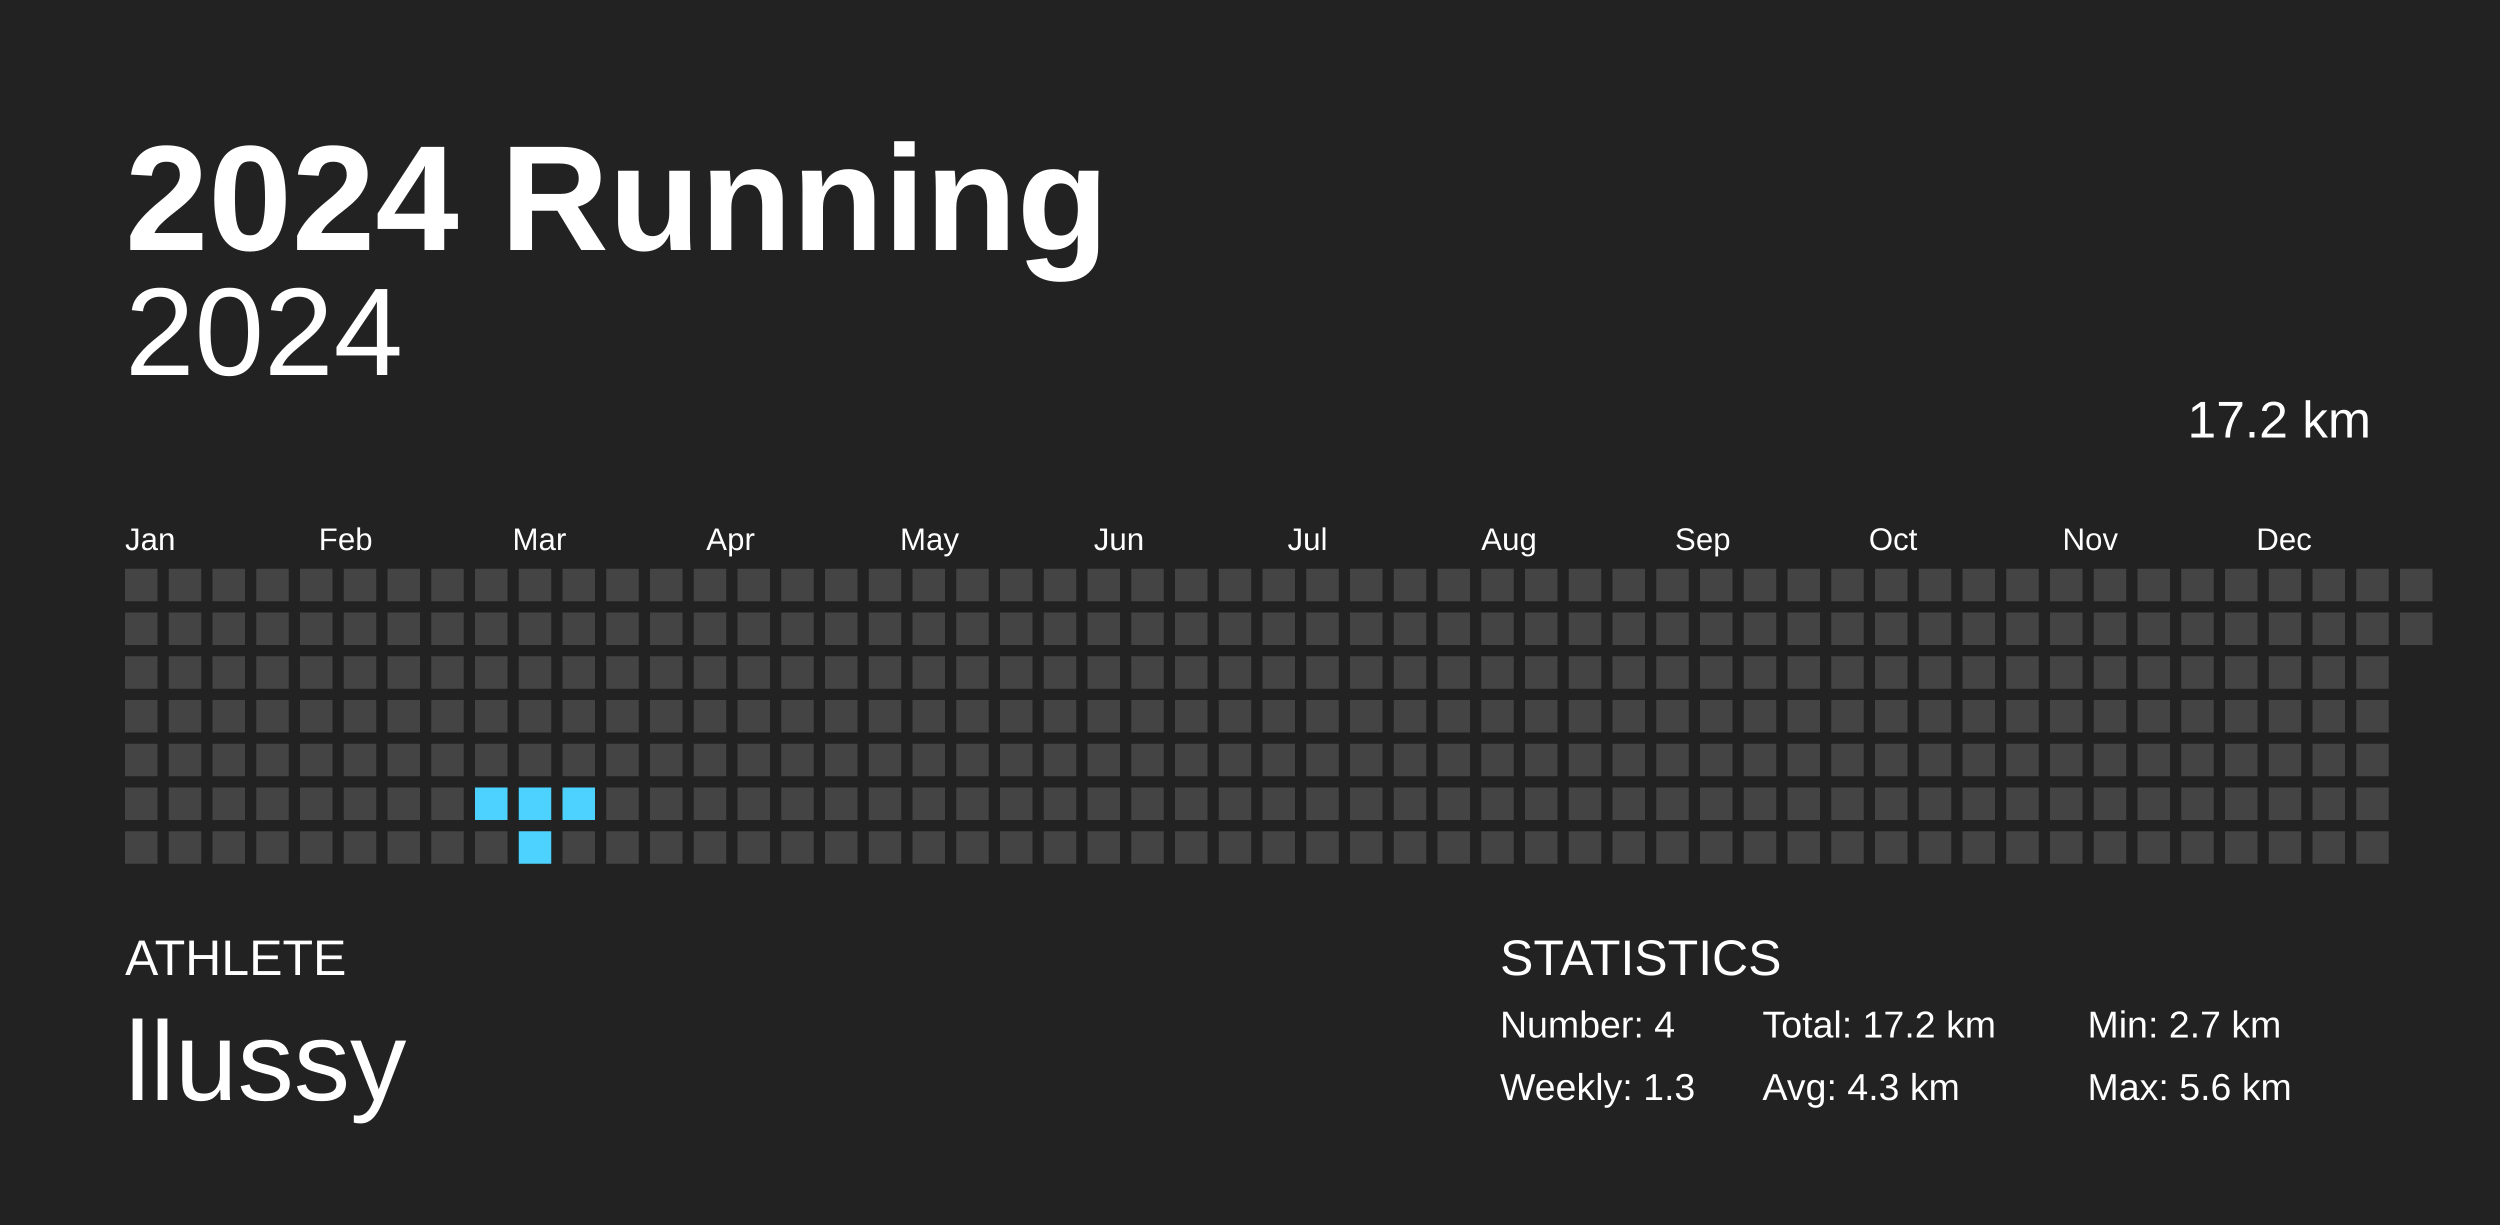
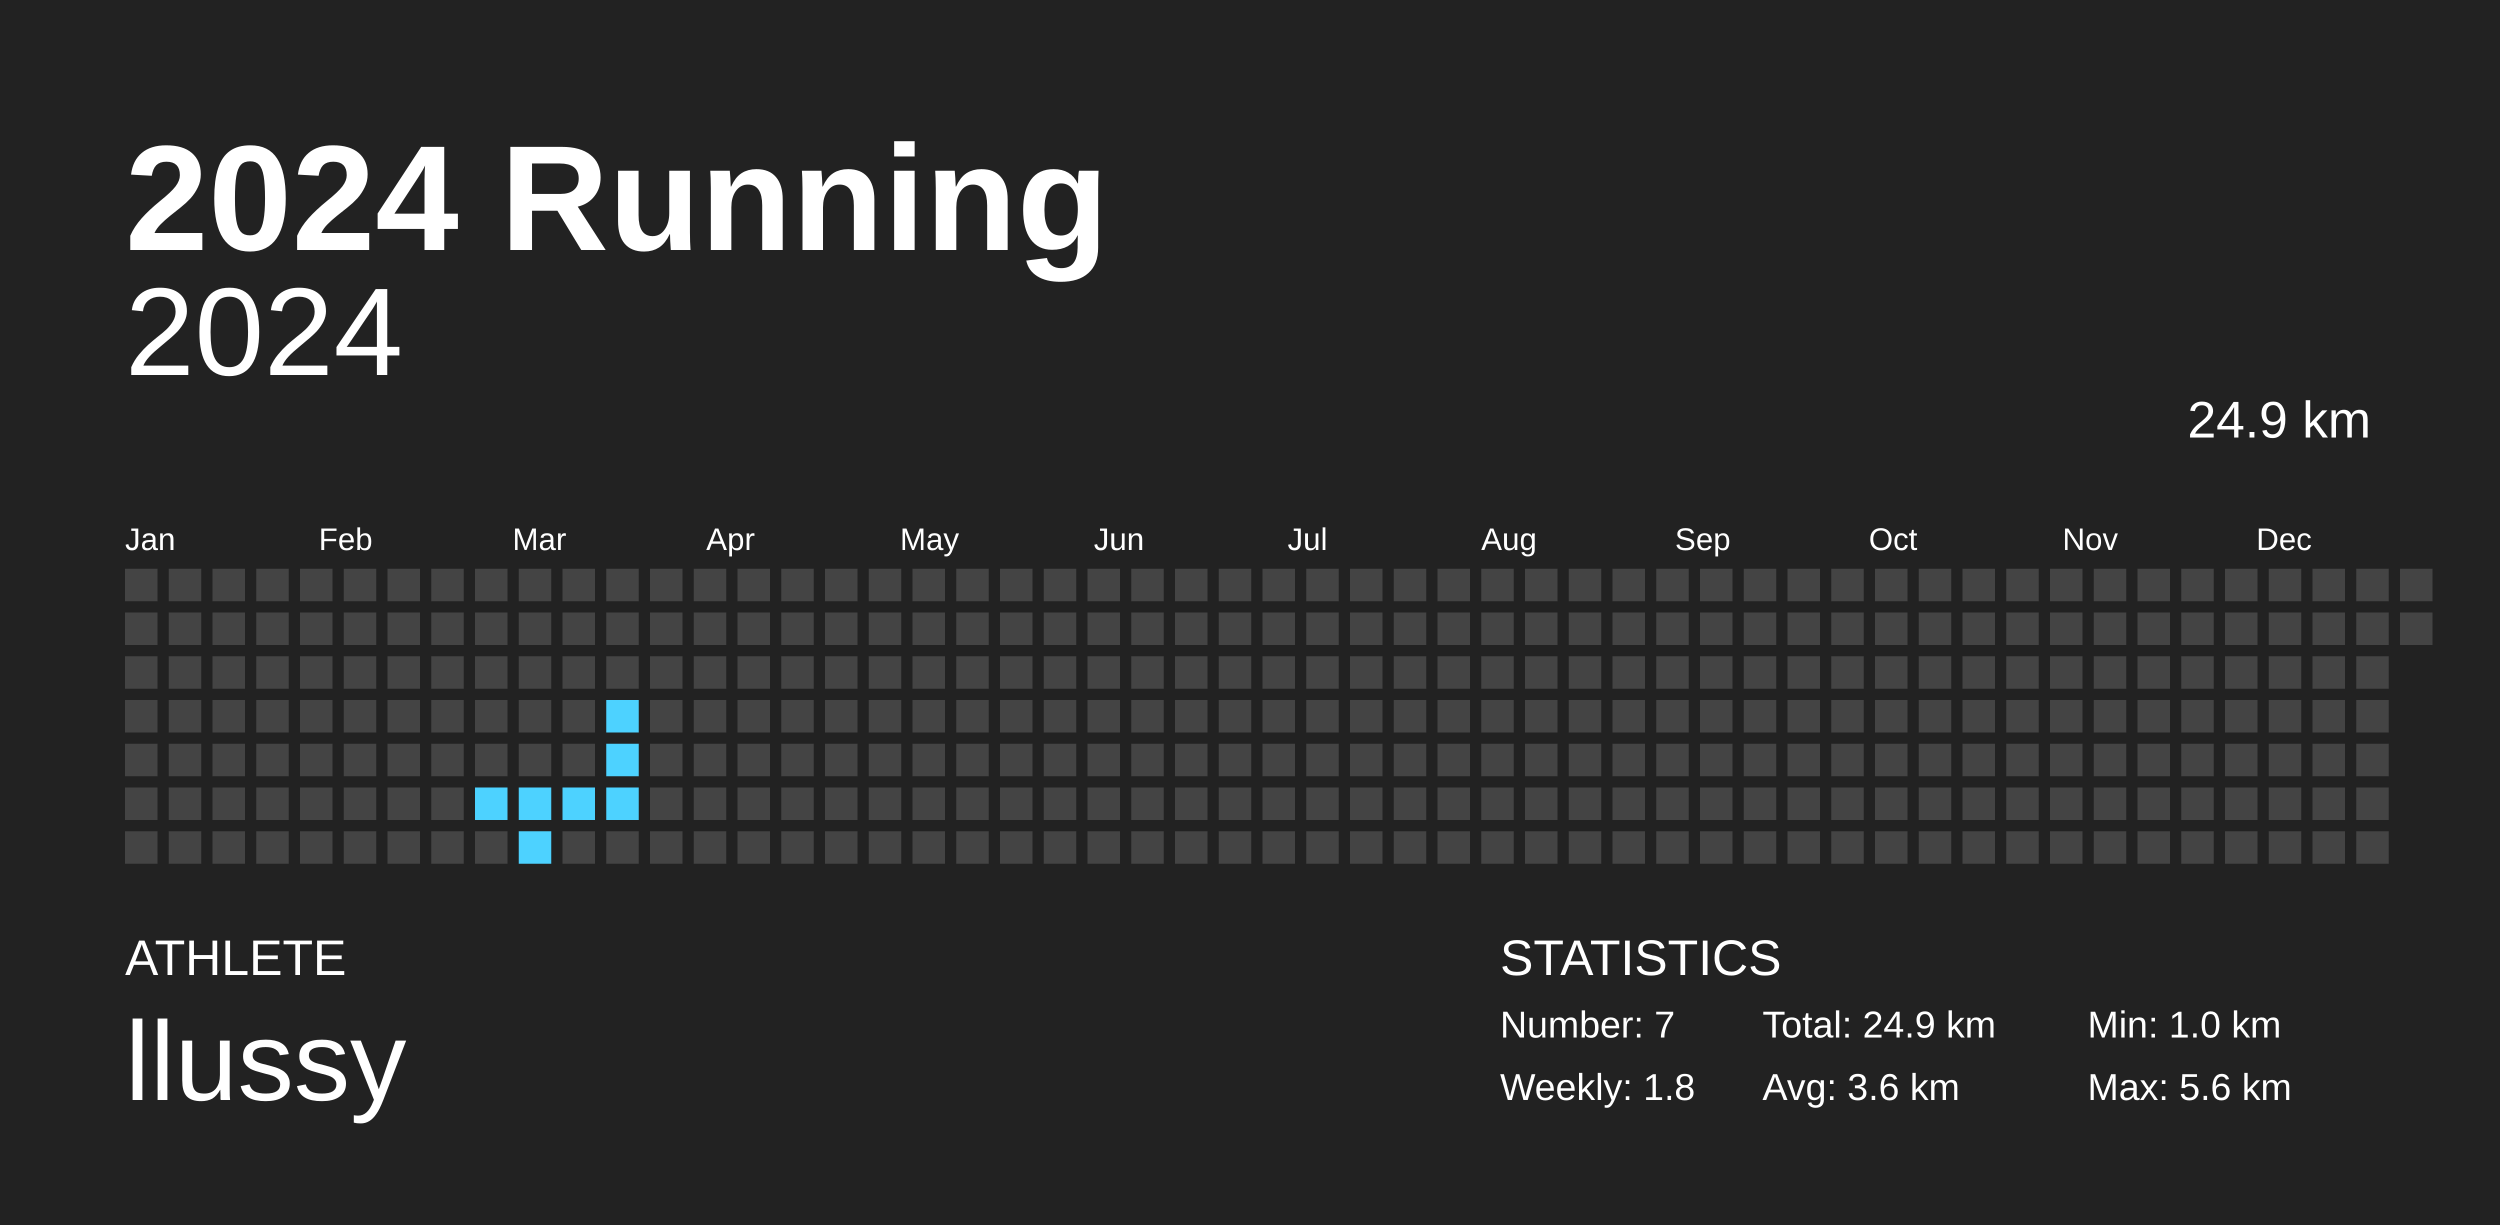
<svg xmlns="http://www.w3.org/2000/svg" baseProfile="full" height="98mm" version="1.1" viewBox="0,0,200,98" width="200mm">
  <defs />
  <rect fill="#222222" height="98" width="200" x="0" y="0" />
  <text fill="#FFFFFF" style="font-size:12px; font-family:Arial; font-weight:bold;" x="10" y="20">2024 Running</text>
  <text fill="#FFFFFF" style="font-size:4px; font-family:Arial" x="10" y="78">ATHLETE</text>
  <text fill="#FFFFFF" style="font-size:9px; font-family:Arial" x="10" y="88">llussy</text>
  <text fill="#FFFFFF" style="font-size:4px; font-family:Arial" x="120" y="78">STATISTICS</text>
-   <text fill="#FFFFFF" style="font-size:3px; font-family:Arial" x="120" y="83">Number: 4</text>
-   <text fill="#FFFFFF" style="font-size:3px; font-family:Arial" x="120" y="88">Weekly: 1.3</text>
-   <text fill="#FFFFFF" style="font-size:3px; font-family:Arial" x="141" y="83">Total: 17.2 km</text>
-   <text fill="#FFFFFF" style="font-size:3px; font-family:Arial" x="141" y="88">Avg: 4.3 km</text>
-   <text fill="#FFFFFF" style="font-size:3px; font-family:Arial" x="167" y="83">Min: 2.7 km</text>
+   <text fill="#FFFFFF" style="font-size:3px; font-family:Arial" x="120" y="83">Number: 7</text>
+   <text fill="#FFFFFF" style="font-size:3px; font-family:Arial" x="120" y="88">Weekly: 1.8</text>
+   <text fill="#FFFFFF" style="font-size:3px; font-family:Arial" x="141" y="83">Total: 24.9 km</text>
+   <text fill="#FFFFFF" style="font-size:3px; font-family:Arial" x="141" y="88">Avg: 3.6 km</text>
+   <text fill="#FFFFFF" style="font-size:3px; font-family:Arial" x="167" y="83">Min: 1.0 km</text>
  <text fill="#FFFFFF" style="font-size:3px; font-family:Arial" x="167" y="88">Max: 5.6 km</text>
  <text alignment-baseline="hanging" fill="#FFFFFF" style="font-size:10.0px; font-family:Arial;" x="10" y="30">2024</text>
-   <text alignment-baseline="hanging" fill="#FFFFFF" style="font-size:4.125px; font-family:Arial;" x="175" y="35">17.2 km</text>
+   <text alignment-baseline="hanging" fill="#FFFFFF" style="font-size:4.125px; font-family:Arial;" x="175" y="35">24.9 km</text>
  <text fill="#FFFFFF" style="font-size:2.5px; font-family:Arial" x="10.0" y="44">Jan</text>
  <text fill="#FFFFFF" style="font-size:2.5px; font-family:Arial" x="25.5" y="44">Feb</text>
  <text fill="#FFFFFF" style="font-size:2.5px; font-family:Arial" x="41.0" y="44">Mar</text>
  <text fill="#FFFFFF" style="font-size:2.5px; font-family:Arial" x="56.5" y="44">Apr</text>
  <text fill="#FFFFFF" style="font-size:2.5px; font-family:Arial" x="72.0" y="44">May</text>
  <text fill="#FFFFFF" style="font-size:2.5px; font-family:Arial" x="87.5" y="44">Jun</text>
  <text fill="#FFFFFF" style="font-size:2.5px; font-family:Arial" x="103.0" y="44">Jul</text>
  <text fill="#FFFFFF" style="font-size:2.5px; font-family:Arial" x="118.5" y="44">Aug</text>
  <text fill="#FFFFFF" style="font-size:2.5px; font-family:Arial" x="134.0" y="44">Sep</text>
  <text fill="#FFFFFF" style="font-size:2.5px; font-family:Arial" x="149.5" y="44">Oct</text>
  <text fill="#FFFFFF" style="font-size:2.5px; font-family:Arial" x="165.0" y="44">Nov</text>
  <text fill="#FFFFFF" style="font-size:2.5px; font-family:Arial" x="180.5" y="44">Dec</text>
  <rect fill="#444444" height="2.6" width="2.6" x="10.0" y="45.5" />
  <rect fill="#444444" height="2.6" width="2.6" x="10.0" y="49.0" />
  <rect fill="#444444" height="2.6" width="2.6" x="10.0" y="52.5" />
  <rect fill="#444444" height="2.6" width="2.6" x="10.0" y="56.0" />
  <rect fill="#444444" height="2.6" width="2.6" x="10.0" y="59.5" />
  <rect fill="#444444" height="2.6" width="2.6" x="10.0" y="63.0" />
  <rect fill="#444444" height="2.6" width="2.6" x="10.0" y="66.5" />
  <rect fill="#444444" height="2.6" width="2.6" x="13.5" y="45.5" />
  <rect fill="#444444" height="2.6" width="2.6" x="13.5" y="49.0" />
  <rect fill="#444444" height="2.6" width="2.6" x="13.5" y="52.5" />
  <rect fill="#444444" height="2.6" width="2.6" x="13.5" y="56.0" />
  <rect fill="#444444" height="2.6" width="2.6" x="13.5" y="59.5" />
  <rect fill="#444444" height="2.6" width="2.6" x="13.5" y="63.0" />
  <rect fill="#444444" height="2.6" width="2.6" x="13.5" y="66.5" />
  <rect fill="#444444" height="2.6" width="2.6" x="17.0" y="45.5" />
  <rect fill="#444444" height="2.6" width="2.6" x="17.0" y="49.0" />
  <rect fill="#444444" height="2.6" width="2.6" x="17.0" y="52.5" />
  <rect fill="#444444" height="2.6" width="2.6" x="17.0" y="56.0" />
  <rect fill="#444444" height="2.6" width="2.6" x="17.0" y="59.5" />
  <rect fill="#444444" height="2.6" width="2.6" x="17.0" y="63.0" />
  <rect fill="#444444" height="2.6" width="2.6" x="17.0" y="66.5" />
  <rect fill="#444444" height="2.6" width="2.6" x="20.5" y="45.5" />
  <rect fill="#444444" height="2.6" width="2.6" x="20.5" y="49.0" />
  <rect fill="#444444" height="2.6" width="2.6" x="20.5" y="52.5" />
  <rect fill="#444444" height="2.6" width="2.6" x="20.5" y="56.0" />
  <rect fill="#444444" height="2.6" width="2.6" x="20.5" y="59.5" />
  <rect fill="#444444" height="2.6" width="2.6" x="20.5" y="63.0" />
  <rect fill="#444444" height="2.6" width="2.6" x="20.5" y="66.5" />
  <rect fill="#444444" height="2.6" width="2.6" x="24.0" y="45.5" />
  <rect fill="#444444" height="2.6" width="2.6" x="24.0" y="49.0" />
  <rect fill="#444444" height="2.6" width="2.6" x="24.0" y="52.5" />
  <rect fill="#444444" height="2.6" width="2.6" x="24.0" y="56.0" />
  <rect fill="#444444" height="2.6" width="2.6" x="24.0" y="59.5" />
  <rect fill="#444444" height="2.6" width="2.6" x="24.0" y="63.0" />
  <rect fill="#444444" height="2.6" width="2.6" x="24.0" y="66.5" />
  <rect fill="#444444" height="2.6" width="2.6" x="27.5" y="45.5" />
  <rect fill="#444444" height="2.6" width="2.6" x="27.5" y="49.0" />
  <rect fill="#444444" height="2.6" width="2.6" x="27.5" y="52.5" />
  <rect fill="#444444" height="2.6" width="2.6" x="27.5" y="56.0" />
  <rect fill="#444444" height="2.6" width="2.6" x="27.5" y="59.5" />
  <rect fill="#444444" height="2.6" width="2.6" x="27.5" y="63.0" />
  <rect fill="#444444" height="2.6" width="2.6" x="27.5" y="66.5" />
  <rect fill="#444444" height="2.6" width="2.6" x="31.0" y="45.5" />
  <rect fill="#444444" height="2.6" width="2.6" x="31.0" y="49.0" />
  <rect fill="#444444" height="2.6" width="2.6" x="31.0" y="52.5" />
  <rect fill="#444444" height="2.6" width="2.6" x="31.0" y="56.0" />
  <rect fill="#444444" height="2.6" width="2.6" x="31.0" y="59.5" />
  <rect fill="#444444" height="2.6" width="2.6" x="31.0" y="63.0" />
  <rect fill="#444444" height="2.6" width="2.6" x="31.0" y="66.5" />
  <rect fill="#444444" height="2.6" width="2.6" x="34.5" y="45.5" />
  <rect fill="#444444" height="2.6" width="2.6" x="34.5" y="49.0" />
  <rect fill="#444444" height="2.6" width="2.6" x="34.5" y="52.5" />
  <rect fill="#444444" height="2.6" width="2.6" x="34.5" y="56.0" />
  <rect fill="#444444" height="2.6" width="2.6" x="34.5" y="59.5" />
  <rect fill="#444444" height="2.6" width="2.6" x="34.5" y="63.0" />
  <rect fill="#444444" height="2.6" width="2.6" x="34.5" y="66.5" />
  <rect fill="#444444" height="2.6" width="2.6" x="38.0" y="45.5" />
  <rect fill="#444444" height="2.6" width="2.6" x="38.0" y="49.0" />
  <rect fill="#444444" height="2.6" width="2.6" x="38.0" y="52.5" />
  <rect fill="#444444" height="2.6" width="2.6" x="38.0" y="56.0" />
  <rect fill="#444444" height="2.6" width="2.6" x="38.0" y="59.5" />
  <rect fill="#4dd2ff" height="2.6" width="2.6" x="38.0" y="63.0" />
  <rect fill="#444444" height="2.6" width="2.6" x="38.0" y="66.5" />
  <rect fill="#444444" height="2.6" width="2.6" x="41.5" y="45.5" />
  <rect fill="#444444" height="2.6" width="2.6" x="41.5" y="49.0" />
  <rect fill="#444444" height="2.6" width="2.6" x="41.5" y="52.5" />
  <rect fill="#444444" height="2.6" width="2.6" x="41.5" y="56.0" />
  <rect fill="#444444" height="2.6" width="2.6" x="41.5" y="59.5" />
  <rect fill="#4dd2ff" height="2.6" width="2.6" x="41.5" y="63.0" />
  <rect fill="#4dd2ff" height="2.6" width="2.6" x="41.5" y="66.5" />
  <rect fill="#444444" height="2.6" width="2.6" x="45.0" y="45.5" />
  <rect fill="#444444" height="2.6" width="2.6" x="45.0" y="49.0" />
  <rect fill="#444444" height="2.6" width="2.6" x="45.0" y="52.5" />
  <rect fill="#444444" height="2.6" width="2.6" x="45.0" y="56.0" />
  <rect fill="#444444" height="2.6" width="2.6" x="45.0" y="59.5" />
  <rect fill="#4dd2ff" height="2.6" width="2.6" x="45.0" y="63.0" />
  <rect fill="#444444" height="2.6" width="2.6" x="45.0" y="66.5" />
  <rect fill="#444444" height="2.6" width="2.6" x="48.5" y="45.5" />
  <rect fill="#444444" height="2.6" width="2.6" x="48.5" y="49.0" />
  <rect fill="#444444" height="2.6" width="2.6" x="48.5" y="52.5" />
-   <rect fill="#444444" height="2.6" width="2.6" x="48.5" y="56.0" />
-   <rect fill="#444444" height="2.6" width="2.6" x="48.5" y="59.5" />
-   <rect fill="#444444" height="2.6" width="2.6" x="48.5" y="63.0" />
+   <rect fill="#4dd2ff" height="2.6" width="2.6" x="48.5" y="56.0" />
+   <rect fill="#4dd2ff" height="2.6" width="2.6" x="48.5" y="59.5" />
+   <rect fill="#4dd2ff" height="2.6" width="2.6" x="48.5" y="63.0" />
  <rect fill="#444444" height="2.6" width="2.6" x="48.5" y="66.5" />
  <rect fill="#444444" height="2.6" width="2.6" x="52.0" y="45.5" />
  <rect fill="#444444" height="2.6" width="2.6" x="52.0" y="49.0" />
  <rect fill="#444444" height="2.6" width="2.6" x="52.0" y="52.5" />
  <rect fill="#444444" height="2.6" width="2.6" x="52.0" y="56.0" />
  <rect fill="#444444" height="2.6" width="2.6" x="52.0" y="59.5" />
  <rect fill="#444444" height="2.6" width="2.6" x="52.0" y="63.0" />
  <rect fill="#444444" height="2.6" width="2.6" x="52.0" y="66.5" />
  <rect fill="#444444" height="2.6" width="2.6" x="55.5" y="45.5" />
  <rect fill="#444444" height="2.6" width="2.6" x="55.5" y="49.0" />
  <rect fill="#444444" height="2.6" width="2.6" x="55.5" y="52.5" />
  <rect fill="#444444" height="2.6" width="2.6" x="55.5" y="56.0" />
  <rect fill="#444444" height="2.6" width="2.6" x="55.5" y="59.5" />
  <rect fill="#444444" height="2.6" width="2.6" x="55.5" y="63.0" />
  <rect fill="#444444" height="2.6" width="2.6" x="55.5" y="66.5" />
  <rect fill="#444444" height="2.6" width="2.6" x="59.0" y="45.5" />
  <rect fill="#444444" height="2.6" width="2.6" x="59.0" y="49.0" />
  <rect fill="#444444" height="2.6" width="2.6" x="59.0" y="52.5" />
  <rect fill="#444444" height="2.6" width="2.6" x="59.0" y="56.0" />
  <rect fill="#444444" height="2.6" width="2.6" x="59.0" y="59.5" />
  <rect fill="#444444" height="2.6" width="2.6" x="59.0" y="63.0" />
  <rect fill="#444444" height="2.6" width="2.6" x="59.0" y="66.5" />
  <rect fill="#444444" height="2.6" width="2.6" x="62.5" y="45.5" />
  <rect fill="#444444" height="2.6" width="2.6" x="62.5" y="49.0" />
  <rect fill="#444444" height="2.6" width="2.6" x="62.5" y="52.5" />
  <rect fill="#444444" height="2.6" width="2.6" x="62.5" y="56.0" />
  <rect fill="#444444" height="2.6" width="2.6" x="62.5" y="59.5" />
  <rect fill="#444444" height="2.6" width="2.6" x="62.5" y="63.0" />
  <rect fill="#444444" height="2.6" width="2.6" x="62.5" y="66.5" />
  <rect fill="#444444" height="2.6" width="2.6" x="66.0" y="45.5" />
  <rect fill="#444444" height="2.6" width="2.6" x="66.0" y="49.0" />
  <rect fill="#444444" height="2.6" width="2.6" x="66.0" y="52.5" />
  <rect fill="#444444" height="2.6" width="2.6" x="66.0" y="56.0" />
  <rect fill="#444444" height="2.6" width="2.6" x="66.0" y="59.5" />
  <rect fill="#444444" height="2.6" width="2.6" x="66.0" y="63.0" />
  <rect fill="#444444" height="2.6" width="2.6" x="66.0" y="66.5" />
  <rect fill="#444444" height="2.6" width="2.6" x="69.5" y="45.5" />
  <rect fill="#444444" height="2.6" width="2.6" x="69.5" y="49.0" />
  <rect fill="#444444" height="2.6" width="2.6" x="69.5" y="52.5" />
  <rect fill="#444444" height="2.6" width="2.6" x="69.5" y="56.0" />
  <rect fill="#444444" height="2.6" width="2.6" x="69.5" y="59.5" />
  <rect fill="#444444" height="2.6" width="2.6" x="69.5" y="63.0" />
  <rect fill="#444444" height="2.6" width="2.6" x="69.5" y="66.5" />
  <rect fill="#444444" height="2.6" width="2.6" x="73.0" y="45.5" />
  <rect fill="#444444" height="2.6" width="2.6" x="73.0" y="49.0" />
  <rect fill="#444444" height="2.6" width="2.6" x="73.0" y="52.5" />
  <rect fill="#444444" height="2.6" width="2.6" x="73.0" y="56.0" />
  <rect fill="#444444" height="2.6" width="2.6" x="73.0" y="59.5" />
  <rect fill="#444444" height="2.6" width="2.6" x="73.0" y="63.0" />
  <rect fill="#444444" height="2.6" width="2.6" x="73.0" y="66.5" />
  <rect fill="#444444" height="2.6" width="2.6" x="76.5" y="45.5" />
  <rect fill="#444444" height="2.6" width="2.6" x="76.5" y="49.0" />
  <rect fill="#444444" height="2.6" width="2.6" x="76.5" y="52.5" />
  <rect fill="#444444" height="2.6" width="2.6" x="76.5" y="56.0" />
  <rect fill="#444444" height="2.6" width="2.6" x="76.5" y="59.5" />
  <rect fill="#444444" height="2.6" width="2.6" x="76.5" y="63.0" />
  <rect fill="#444444" height="2.6" width="2.6" x="76.5" y="66.5" />
  <rect fill="#444444" height="2.6" width="2.6" x="80.0" y="45.5" />
  <rect fill="#444444" height="2.6" width="2.6" x="80.0" y="49.0" />
  <rect fill="#444444" height="2.6" width="2.6" x="80.0" y="52.5" />
  <rect fill="#444444" height="2.6" width="2.6" x="80.0" y="56.0" />
  <rect fill="#444444" height="2.6" width="2.6" x="80.0" y="59.5" />
  <rect fill="#444444" height="2.6" width="2.6" x="80.0" y="63.0" />
  <rect fill="#444444" height="2.6" width="2.6" x="80.0" y="66.5" />
  <rect fill="#444444" height="2.6" width="2.6" x="83.5" y="45.5" />
  <rect fill="#444444" height="2.6" width="2.6" x="83.5" y="49.0" />
  <rect fill="#444444" height="2.6" width="2.6" x="83.5" y="52.5" />
  <rect fill="#444444" height="2.6" width="2.6" x="83.5" y="56.0" />
  <rect fill="#444444" height="2.6" width="2.6" x="83.5" y="59.5" />
  <rect fill="#444444" height="2.6" width="2.6" x="83.5" y="63.0" />
  <rect fill="#444444" height="2.6" width="2.6" x="83.5" y="66.5" />
  <rect fill="#444444" height="2.6" width="2.6" x="87.0" y="45.5" />
  <rect fill="#444444" height="2.6" width="2.6" x="87.0" y="49.0" />
  <rect fill="#444444" height="2.6" width="2.6" x="87.0" y="52.5" />
  <rect fill="#444444" height="2.6" width="2.6" x="87.0" y="56.0" />
  <rect fill="#444444" height="2.6" width="2.6" x="87.0" y="59.5" />
  <rect fill="#444444" height="2.6" width="2.6" x="87.0" y="63.0" />
  <rect fill="#444444" height="2.6" width="2.6" x="87.0" y="66.5" />
  <rect fill="#444444" height="2.6" width="2.6" x="90.5" y="45.5" />
  <rect fill="#444444" height="2.6" width="2.6" x="90.5" y="49.0" />
  <rect fill="#444444" height="2.6" width="2.6" x="90.5" y="52.5" />
  <rect fill="#444444" height="2.6" width="2.6" x="90.5" y="56.0" />
  <rect fill="#444444" height="2.6" width="2.6" x="90.5" y="59.5" />
  <rect fill="#444444" height="2.6" width="2.6" x="90.5" y="63.0" />
  <rect fill="#444444" height="2.6" width="2.6" x="90.5" y="66.5" />
  <rect fill="#444444" height="2.6" width="2.6" x="94.0" y="45.5" />
  <rect fill="#444444" height="2.6" width="2.6" x="94.0" y="49.0" />
  <rect fill="#444444" height="2.6" width="2.6" x="94.0" y="52.5" />
  <rect fill="#444444" height="2.6" width="2.6" x="94.0" y="56.0" />
  <rect fill="#444444" height="2.6" width="2.6" x="94.0" y="59.5" />
  <rect fill="#444444" height="2.6" width="2.6" x="94.0" y="63.0" />
  <rect fill="#444444" height="2.6" width="2.6" x="94.0" y="66.5" />
  <rect fill="#444444" height="2.6" width="2.6" x="97.5" y="45.5" />
  <rect fill="#444444" height="2.6" width="2.6" x="97.5" y="49.0" />
  <rect fill="#444444" height="2.6" width="2.6" x="97.5" y="52.5" />
  <rect fill="#444444" height="2.6" width="2.6" x="97.5" y="56.0" />
  <rect fill="#444444" height="2.6" width="2.6" x="97.5" y="59.5" />
  <rect fill="#444444" height="2.6" width="2.6" x="97.5" y="63.0" />
  <rect fill="#444444" height="2.6" width="2.6" x="97.5" y="66.5" />
  <rect fill="#444444" height="2.6" width="2.6" x="101.0" y="45.5" />
  <rect fill="#444444" height="2.6" width="2.6" x="101.0" y="49.0" />
  <rect fill="#444444" height="2.6" width="2.6" x="101.0" y="52.5" />
  <rect fill="#444444" height="2.6" width="2.6" x="101.0" y="56.0" />
  <rect fill="#444444" height="2.6" width="2.6" x="101.0" y="59.5" />
  <rect fill="#444444" height="2.6" width="2.6" x="101.0" y="63.0" />
  <rect fill="#444444" height="2.6" width="2.6" x="101.0" y="66.5" />
  <rect fill="#444444" height="2.6" width="2.6" x="104.5" y="45.5" />
  <rect fill="#444444" height="2.6" width="2.6" x="104.5" y="49.0" />
  <rect fill="#444444" height="2.6" width="2.6" x="104.5" y="52.5" />
  <rect fill="#444444" height="2.6" width="2.6" x="104.5" y="56.0" />
  <rect fill="#444444" height="2.6" width="2.6" x="104.5" y="59.5" />
  <rect fill="#444444" height="2.6" width="2.6" x="104.5" y="63.0" />
  <rect fill="#444444" height="2.6" width="2.6" x="104.5" y="66.5" />
  <rect fill="#444444" height="2.6" width="2.6" x="108.0" y="45.5" />
  <rect fill="#444444" height="2.6" width="2.6" x="108.0" y="49.0" />
  <rect fill="#444444" height="2.6" width="2.6" x="108.0" y="52.5" />
  <rect fill="#444444" height="2.6" width="2.6" x="108.0" y="56.0" />
  <rect fill="#444444" height="2.6" width="2.6" x="108.0" y="59.5" />
  <rect fill="#444444" height="2.6" width="2.6" x="108.0" y="63.0" />
  <rect fill="#444444" height="2.6" width="2.6" x="108.0" y="66.5" />
  <rect fill="#444444" height="2.6" width="2.6" x="111.5" y="45.5" />
  <rect fill="#444444" height="2.6" width="2.6" x="111.5" y="49.0" />
  <rect fill="#444444" height="2.6" width="2.6" x="111.5" y="52.5" />
  <rect fill="#444444" height="2.6" width="2.6" x="111.5" y="56.0" />
  <rect fill="#444444" height="2.6" width="2.6" x="111.5" y="59.5" />
  <rect fill="#444444" height="2.6" width="2.6" x="111.5" y="63.0" />
  <rect fill="#444444" height="2.6" width="2.6" x="111.5" y="66.5" />
  <rect fill="#444444" height="2.6" width="2.6" x="115.0" y="45.5" />
  <rect fill="#444444" height="2.6" width="2.6" x="115.0" y="49.0" />
  <rect fill="#444444" height="2.6" width="2.6" x="115.0" y="52.5" />
  <rect fill="#444444" height="2.6" width="2.6" x="115.0" y="56.0" />
  <rect fill="#444444" height="2.6" width="2.6" x="115.0" y="59.5" />
  <rect fill="#444444" height="2.6" width="2.6" x="115.0" y="63.0" />
  <rect fill="#444444" height="2.6" width="2.6" x="115.0" y="66.5" />
  <rect fill="#444444" height="2.6" width="2.6" x="118.5" y="45.5" />
  <rect fill="#444444" height="2.6" width="2.6" x="118.5" y="49.0" />
  <rect fill="#444444" height="2.6" width="2.6" x="118.5" y="52.5" />
  <rect fill="#444444" height="2.6" width="2.6" x="118.5" y="56.0" />
  <rect fill="#444444" height="2.6" width="2.6" x="118.5" y="59.5" />
  <rect fill="#444444" height="2.6" width="2.6" x="118.5" y="63.0" />
  <rect fill="#444444" height="2.6" width="2.6" x="118.5" y="66.5" />
  <rect fill="#444444" height="2.6" width="2.6" x="122.0" y="45.5" />
  <rect fill="#444444" height="2.6" width="2.6" x="122.0" y="49.0" />
  <rect fill="#444444" height="2.6" width="2.6" x="122.0" y="52.5" />
  <rect fill="#444444" height="2.6" width="2.6" x="122.0" y="56.0" />
  <rect fill="#444444" height="2.6" width="2.6" x="122.0" y="59.5" />
  <rect fill="#444444" height="2.6" width="2.6" x="122.0" y="63.0" />
  <rect fill="#444444" height="2.6" width="2.6" x="122.0" y="66.5" />
  <rect fill="#444444" height="2.6" width="2.6" x="125.5" y="45.5" />
  <rect fill="#444444" height="2.6" width="2.6" x="125.5" y="49.0" />
  <rect fill="#444444" height="2.6" width="2.6" x="125.5" y="52.5" />
  <rect fill="#444444" height="2.6" width="2.6" x="125.5" y="56.0" />
  <rect fill="#444444" height="2.6" width="2.6" x="125.5" y="59.5" />
  <rect fill="#444444" height="2.6" width="2.6" x="125.5" y="63.0" />
  <rect fill="#444444" height="2.6" width="2.6" x="125.5" y="66.5" />
  <rect fill="#444444" height="2.6" width="2.6" x="129.0" y="45.5" />
  <rect fill="#444444" height="2.6" width="2.6" x="129.0" y="49.0" />
  <rect fill="#444444" height="2.6" width="2.6" x="129.0" y="52.5" />
  <rect fill="#444444" height="2.6" width="2.6" x="129.0" y="56.0" />
  <rect fill="#444444" height="2.6" width="2.6" x="129.0" y="59.5" />
  <rect fill="#444444" height="2.6" width="2.6" x="129.0" y="63.0" />
  <rect fill="#444444" height="2.6" width="2.6" x="129.0" y="66.5" />
  <rect fill="#444444" height="2.6" width="2.6" x="132.5" y="45.5" />
  <rect fill="#444444" height="2.6" width="2.6" x="132.5" y="49.0" />
  <rect fill="#444444" height="2.6" width="2.6" x="132.5" y="52.5" />
  <rect fill="#444444" height="2.6" width="2.6" x="132.5" y="56.0" />
  <rect fill="#444444" height="2.6" width="2.6" x="132.5" y="59.5" />
  <rect fill="#444444" height="2.6" width="2.6" x="132.5" y="63.0" />
  <rect fill="#444444" height="2.6" width="2.6" x="132.5" y="66.5" />
  <rect fill="#444444" height="2.6" width="2.6" x="136.0" y="45.5" />
  <rect fill="#444444" height="2.6" width="2.6" x="136.0" y="49.0" />
  <rect fill="#444444" height="2.6" width="2.6" x="136.0" y="52.5" />
  <rect fill="#444444" height="2.6" width="2.6" x="136.0" y="56.0" />
  <rect fill="#444444" height="2.6" width="2.6" x="136.0" y="59.5" />
  <rect fill="#444444" height="2.6" width="2.6" x="136.0" y="63.0" />
  <rect fill="#444444" height="2.6" width="2.6" x="136.0" y="66.5" />
  <rect fill="#444444" height="2.6" width="2.6" x="139.5" y="45.5" />
  <rect fill="#444444" height="2.6" width="2.6" x="139.5" y="49.0" />
  <rect fill="#444444" height="2.6" width="2.6" x="139.5" y="52.5" />
  <rect fill="#444444" height="2.6" width="2.6" x="139.5" y="56.0" />
  <rect fill="#444444" height="2.6" width="2.6" x="139.5" y="59.5" />
  <rect fill="#444444" height="2.6" width="2.6" x="139.5" y="63.0" />
  <rect fill="#444444" height="2.6" width="2.6" x="139.5" y="66.5" />
  <rect fill="#444444" height="2.6" width="2.6" x="143.0" y="45.5" />
  <rect fill="#444444" height="2.6" width="2.6" x="143.0" y="49.0" />
  <rect fill="#444444" height="2.6" width="2.6" x="143.0" y="52.5" />
  <rect fill="#444444" height="2.6" width="2.6" x="143.0" y="56.0" />
  <rect fill="#444444" height="2.6" width="2.6" x="143.0" y="59.5" />
  <rect fill="#444444" height="2.6" width="2.6" x="143.0" y="63.0" />
  <rect fill="#444444" height="2.6" width="2.6" x="143.0" y="66.5" />
  <rect fill="#444444" height="2.6" width="2.6" x="146.5" y="45.5" />
  <rect fill="#444444" height="2.6" width="2.6" x="146.5" y="49.0" />
  <rect fill="#444444" height="2.6" width="2.6" x="146.5" y="52.5" />
  <rect fill="#444444" height="2.6" width="2.6" x="146.5" y="56.0" />
  <rect fill="#444444" height="2.6" width="2.6" x="146.5" y="59.5" />
  <rect fill="#444444" height="2.6" width="2.6" x="146.5" y="63.0" />
  <rect fill="#444444" height="2.6" width="2.6" x="146.5" y="66.5" />
  <rect fill="#444444" height="2.6" width="2.6" x="150.0" y="45.5" />
  <rect fill="#444444" height="2.6" width="2.6" x="150.0" y="49.0" />
  <rect fill="#444444" height="2.6" width="2.6" x="150.0" y="52.5" />
  <rect fill="#444444" height="2.6" width="2.6" x="150.0" y="56.0" />
  <rect fill="#444444" height="2.6" width="2.6" x="150.0" y="59.5" />
  <rect fill="#444444" height="2.6" width="2.6" x="150.0" y="63.0" />
  <rect fill="#444444" height="2.6" width="2.6" x="150.0" y="66.5" />
  <rect fill="#444444" height="2.6" width="2.6" x="153.5" y="45.5" />
  <rect fill="#444444" height="2.6" width="2.6" x="153.5" y="49.0" />
  <rect fill="#444444" height="2.6" width="2.6" x="153.5" y="52.5" />
  <rect fill="#444444" height="2.6" width="2.6" x="153.5" y="56.0" />
  <rect fill="#444444" height="2.6" width="2.6" x="153.5" y="59.5" />
  <rect fill="#444444" height="2.6" width="2.6" x="153.5" y="63.0" />
  <rect fill="#444444" height="2.6" width="2.6" x="153.5" y="66.5" />
  <rect fill="#444444" height="2.6" width="2.6" x="157.0" y="45.5" />
  <rect fill="#444444" height="2.6" width="2.6" x="157.0" y="49.0" />
  <rect fill="#444444" height="2.6" width="2.6" x="157.0" y="52.5" />
  <rect fill="#444444" height="2.6" width="2.6" x="157.0" y="56.0" />
  <rect fill="#444444" height="2.6" width="2.6" x="157.0" y="59.5" />
  <rect fill="#444444" height="2.6" width="2.6" x="157.0" y="63.0" />
  <rect fill="#444444" height="2.6" width="2.6" x="157.0" y="66.5" />
  <rect fill="#444444" height="2.6" width="2.6" x="160.5" y="45.5" />
  <rect fill="#444444" height="2.6" width="2.6" x="160.5" y="49.0" />
  <rect fill="#444444" height="2.6" width="2.6" x="160.5" y="52.5" />
  <rect fill="#444444" height="2.6" width="2.6" x="160.5" y="56.0" />
  <rect fill="#444444" height="2.6" width="2.6" x="160.5" y="59.5" />
  <rect fill="#444444" height="2.6" width="2.6" x="160.5" y="63.0" />
  <rect fill="#444444" height="2.6" width="2.6" x="160.5" y="66.5" />
  <rect fill="#444444" height="2.6" width="2.6" x="164.0" y="45.5" />
  <rect fill="#444444" height="2.6" width="2.6" x="164.0" y="49.0" />
  <rect fill="#444444" height="2.6" width="2.6" x="164.0" y="52.5" />
  <rect fill="#444444" height="2.6" width="2.6" x="164.0" y="56.0" />
  <rect fill="#444444" height="2.6" width="2.6" x="164.0" y="59.5" />
  <rect fill="#444444" height="2.6" width="2.6" x="164.0" y="63.0" />
  <rect fill="#444444" height="2.6" width="2.6" x="164.0" y="66.5" />
  <rect fill="#444444" height="2.6" width="2.6" x="167.5" y="45.5" />
  <rect fill="#444444" height="2.6" width="2.6" x="167.5" y="49.0" />
  <rect fill="#444444" height="2.6" width="2.6" x="167.5" y="52.5" />
  <rect fill="#444444" height="2.6" width="2.6" x="167.5" y="56.0" />
  <rect fill="#444444" height="2.6" width="2.6" x="167.5" y="59.5" />
  <rect fill="#444444" height="2.6" width="2.6" x="167.5" y="63.0" />
  <rect fill="#444444" height="2.6" width="2.6" x="167.5" y="66.5" />
  <rect fill="#444444" height="2.6" width="2.6" x="171.0" y="45.5" />
  <rect fill="#444444" height="2.6" width="2.6" x="171.0" y="49.0" />
  <rect fill="#444444" height="2.6" width="2.6" x="171.0" y="52.5" />
  <rect fill="#444444" height="2.6" width="2.6" x="171.0" y="56.0" />
  <rect fill="#444444" height="2.6" width="2.6" x="171.0" y="59.5" />
  <rect fill="#444444" height="2.6" width="2.6" x="171.0" y="63.0" />
  <rect fill="#444444" height="2.6" width="2.6" x="171.0" y="66.5" />
  <rect fill="#444444" height="2.6" width="2.6" x="174.5" y="45.5" />
  <rect fill="#444444" height="2.6" width="2.6" x="174.5" y="49.0" />
  <rect fill="#444444" height="2.6" width="2.6" x="174.5" y="52.5" />
  <rect fill="#444444" height="2.6" width="2.6" x="174.5" y="56.0" />
  <rect fill="#444444" height="2.6" width="2.6" x="174.5" y="59.5" />
  <rect fill="#444444" height="2.6" width="2.6" x="174.5" y="63.0" />
  <rect fill="#444444" height="2.6" width="2.6" x="174.5" y="66.5" />
  <rect fill="#444444" height="2.6" width="2.6" x="178.0" y="45.5" />
  <rect fill="#444444" height="2.6" width="2.6" x="178.0" y="49.0" />
  <rect fill="#444444" height="2.6" width="2.6" x="178.0" y="52.5" />
  <rect fill="#444444" height="2.6" width="2.6" x="178.0" y="56.0" />
  <rect fill="#444444" height="2.6" width="2.6" x="178.0" y="59.5" />
  <rect fill="#444444" height="2.6" width="2.6" x="178.0" y="63.0" />
  <rect fill="#444444" height="2.6" width="2.6" x="178.0" y="66.5" />
  <rect fill="#444444" height="2.6" width="2.6" x="181.5" y="45.5" />
  <rect fill="#444444" height="2.6" width="2.6" x="181.5" y="49.0" />
  <rect fill="#444444" height="2.6" width="2.6" x="181.5" y="52.5" />
  <rect fill="#444444" height="2.6" width="2.6" x="181.5" y="56.0" />
  <rect fill="#444444" height="2.6" width="2.6" x="181.5" y="59.5" />
  <rect fill="#444444" height="2.6" width="2.6" x="181.5" y="63.0" />
  <rect fill="#444444" height="2.6" width="2.6" x="181.5" y="66.5" />
  <rect fill="#444444" height="2.6" width="2.6" x="185.0" y="45.5" />
  <rect fill="#444444" height="2.6" width="2.6" x="185.0" y="49.0" />
  <rect fill="#444444" height="2.6" width="2.6" x="185.0" y="52.5" />
  <rect fill="#444444" height="2.6" width="2.6" x="185.0" y="56.0" />
  <rect fill="#444444" height="2.6" width="2.6" x="185.0" y="59.5" />
  <rect fill="#444444" height="2.6" width="2.6" x="185.0" y="63.0" />
  <rect fill="#444444" height="2.6" width="2.6" x="185.0" y="66.5" />
  <rect fill="#444444" height="2.6" width="2.6" x="188.5" y="45.5" />
  <rect fill="#444444" height="2.6" width="2.6" x="188.5" y="49.0" />
  <rect fill="#444444" height="2.6" width="2.6" x="188.5" y="52.5" />
  <rect fill="#444444" height="2.6" width="2.6" x="188.5" y="56.0" />
  <rect fill="#444444" height="2.6" width="2.6" x="188.5" y="59.5" />
  <rect fill="#444444" height="2.6" width="2.6" x="188.5" y="63.0" />
  <rect fill="#444444" height="2.6" width="2.6" x="188.5" y="66.5" />
  <rect fill="#444444" height="2.6" width="2.6" x="192.0" y="45.5" />
  <rect fill="#444444" height="2.6" width="2.6" x="192.0" y="49.0" />
</svg>
